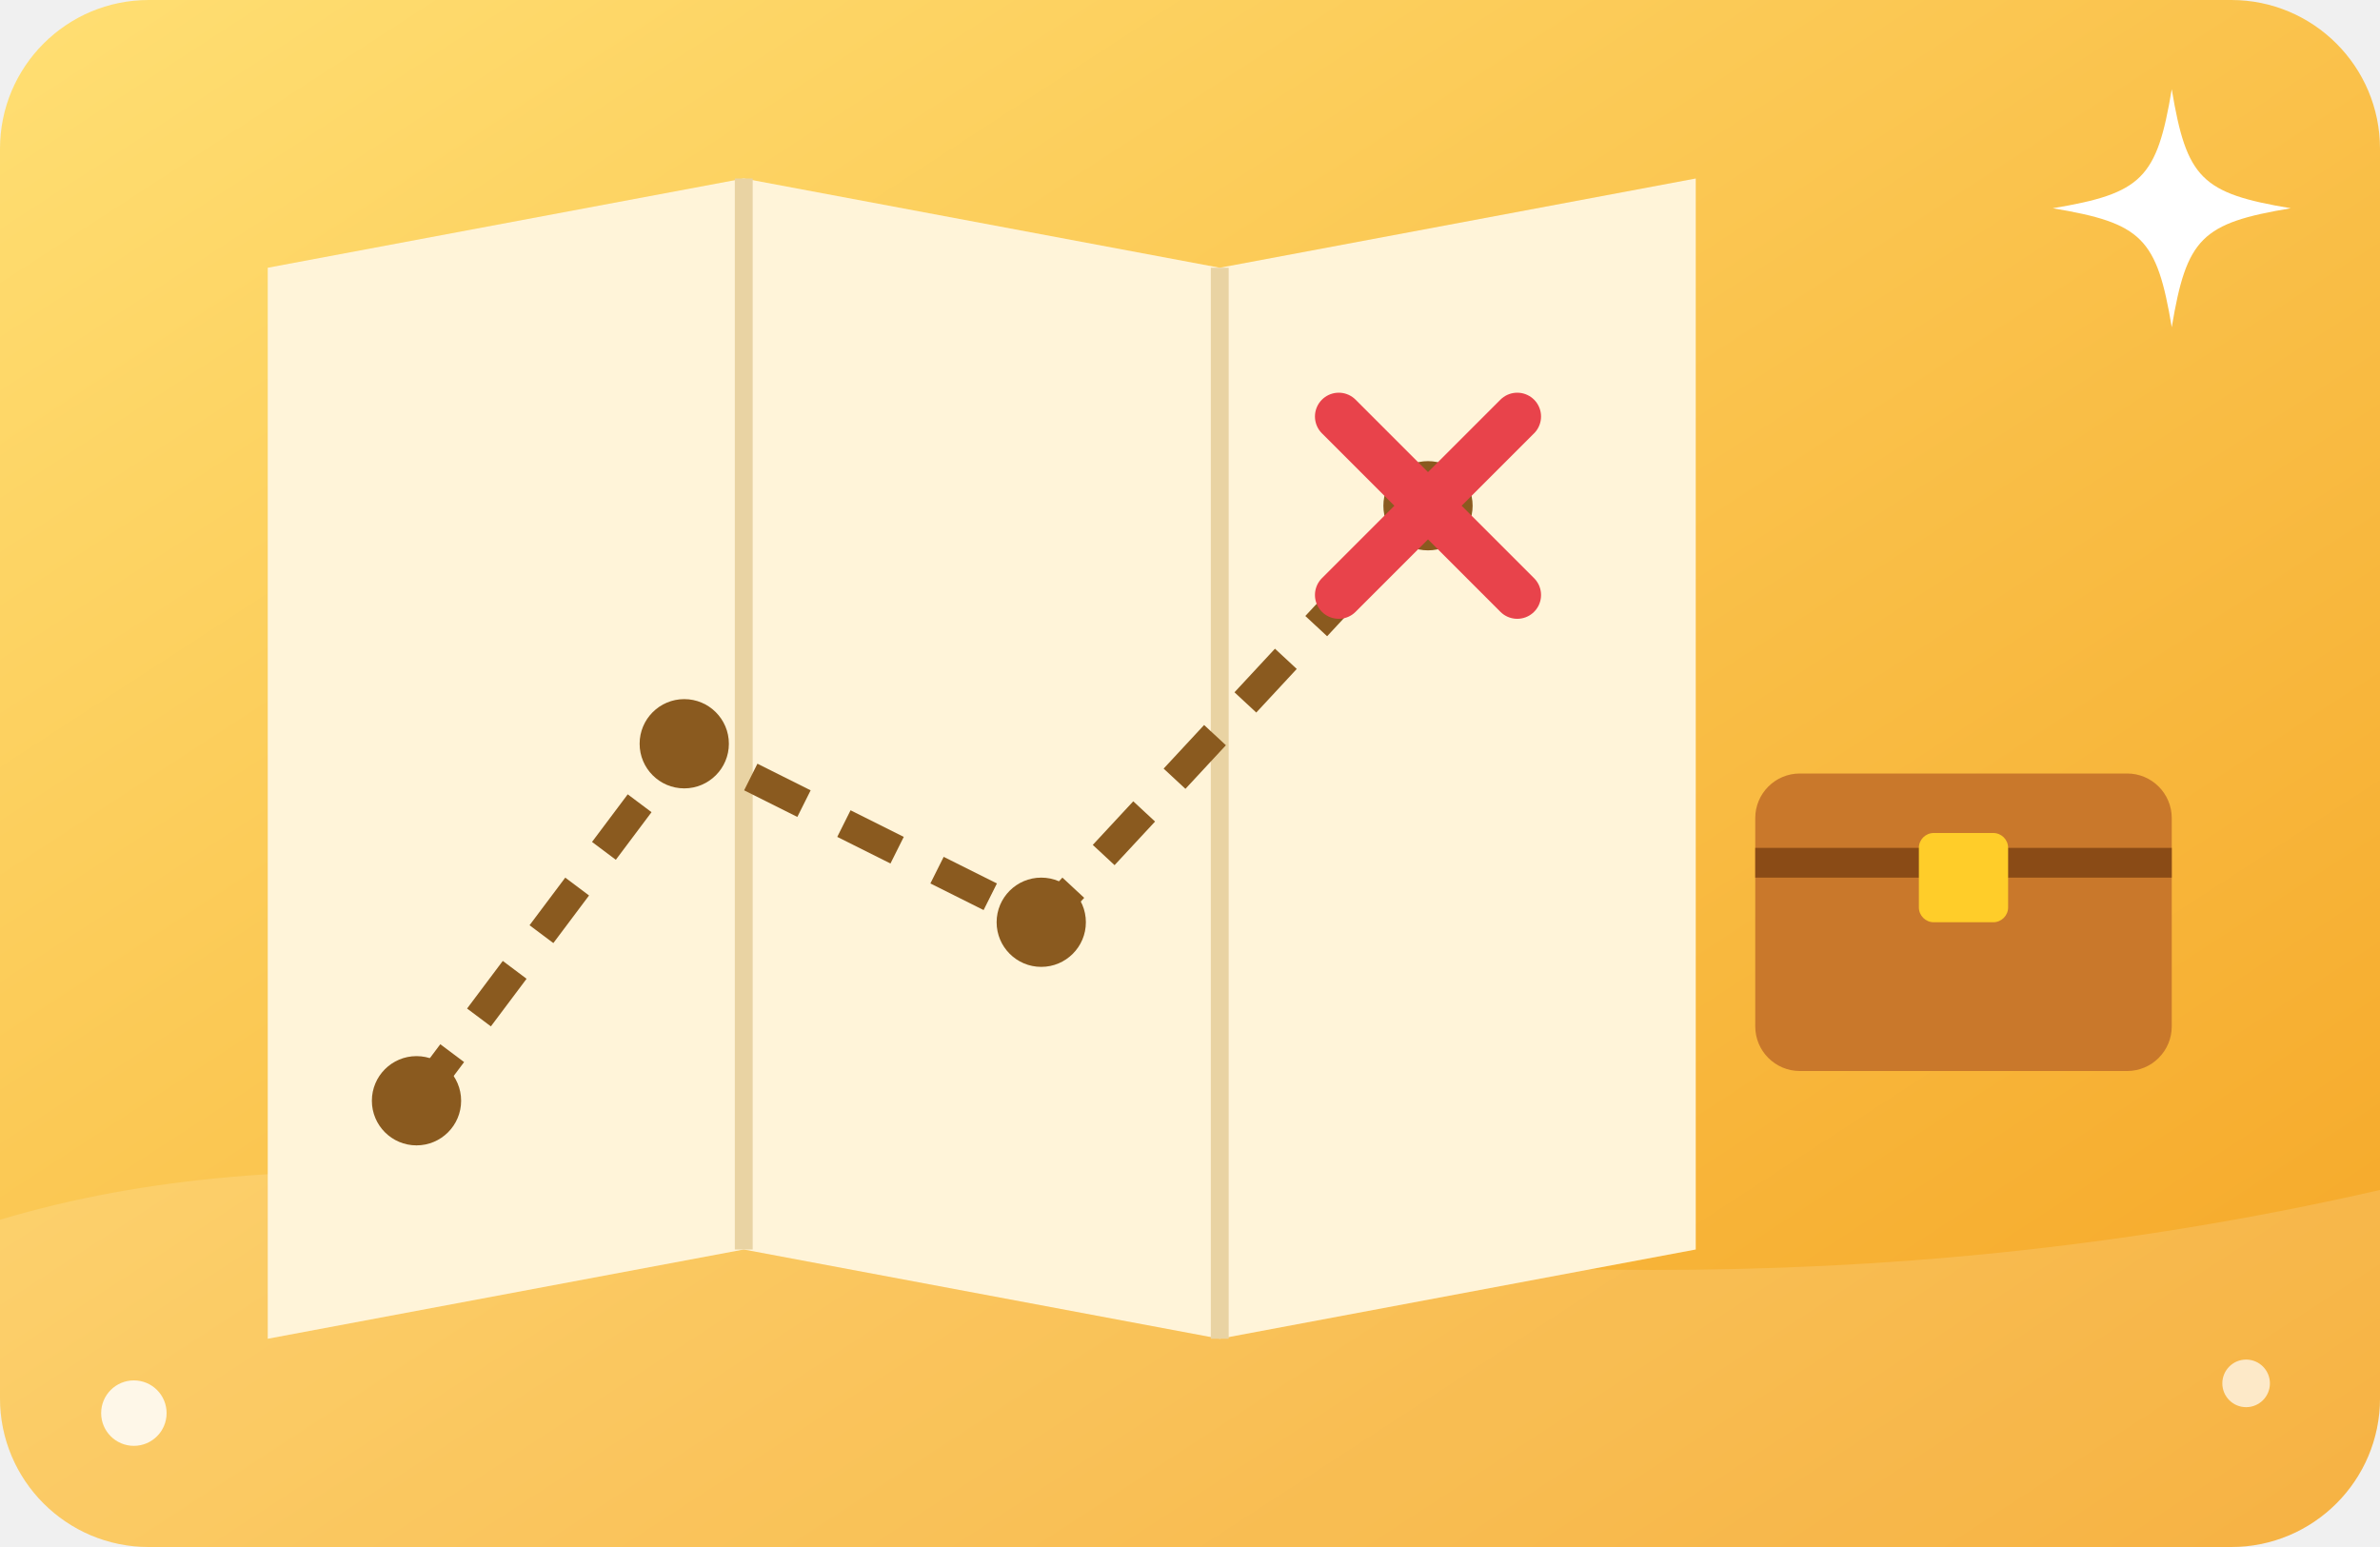
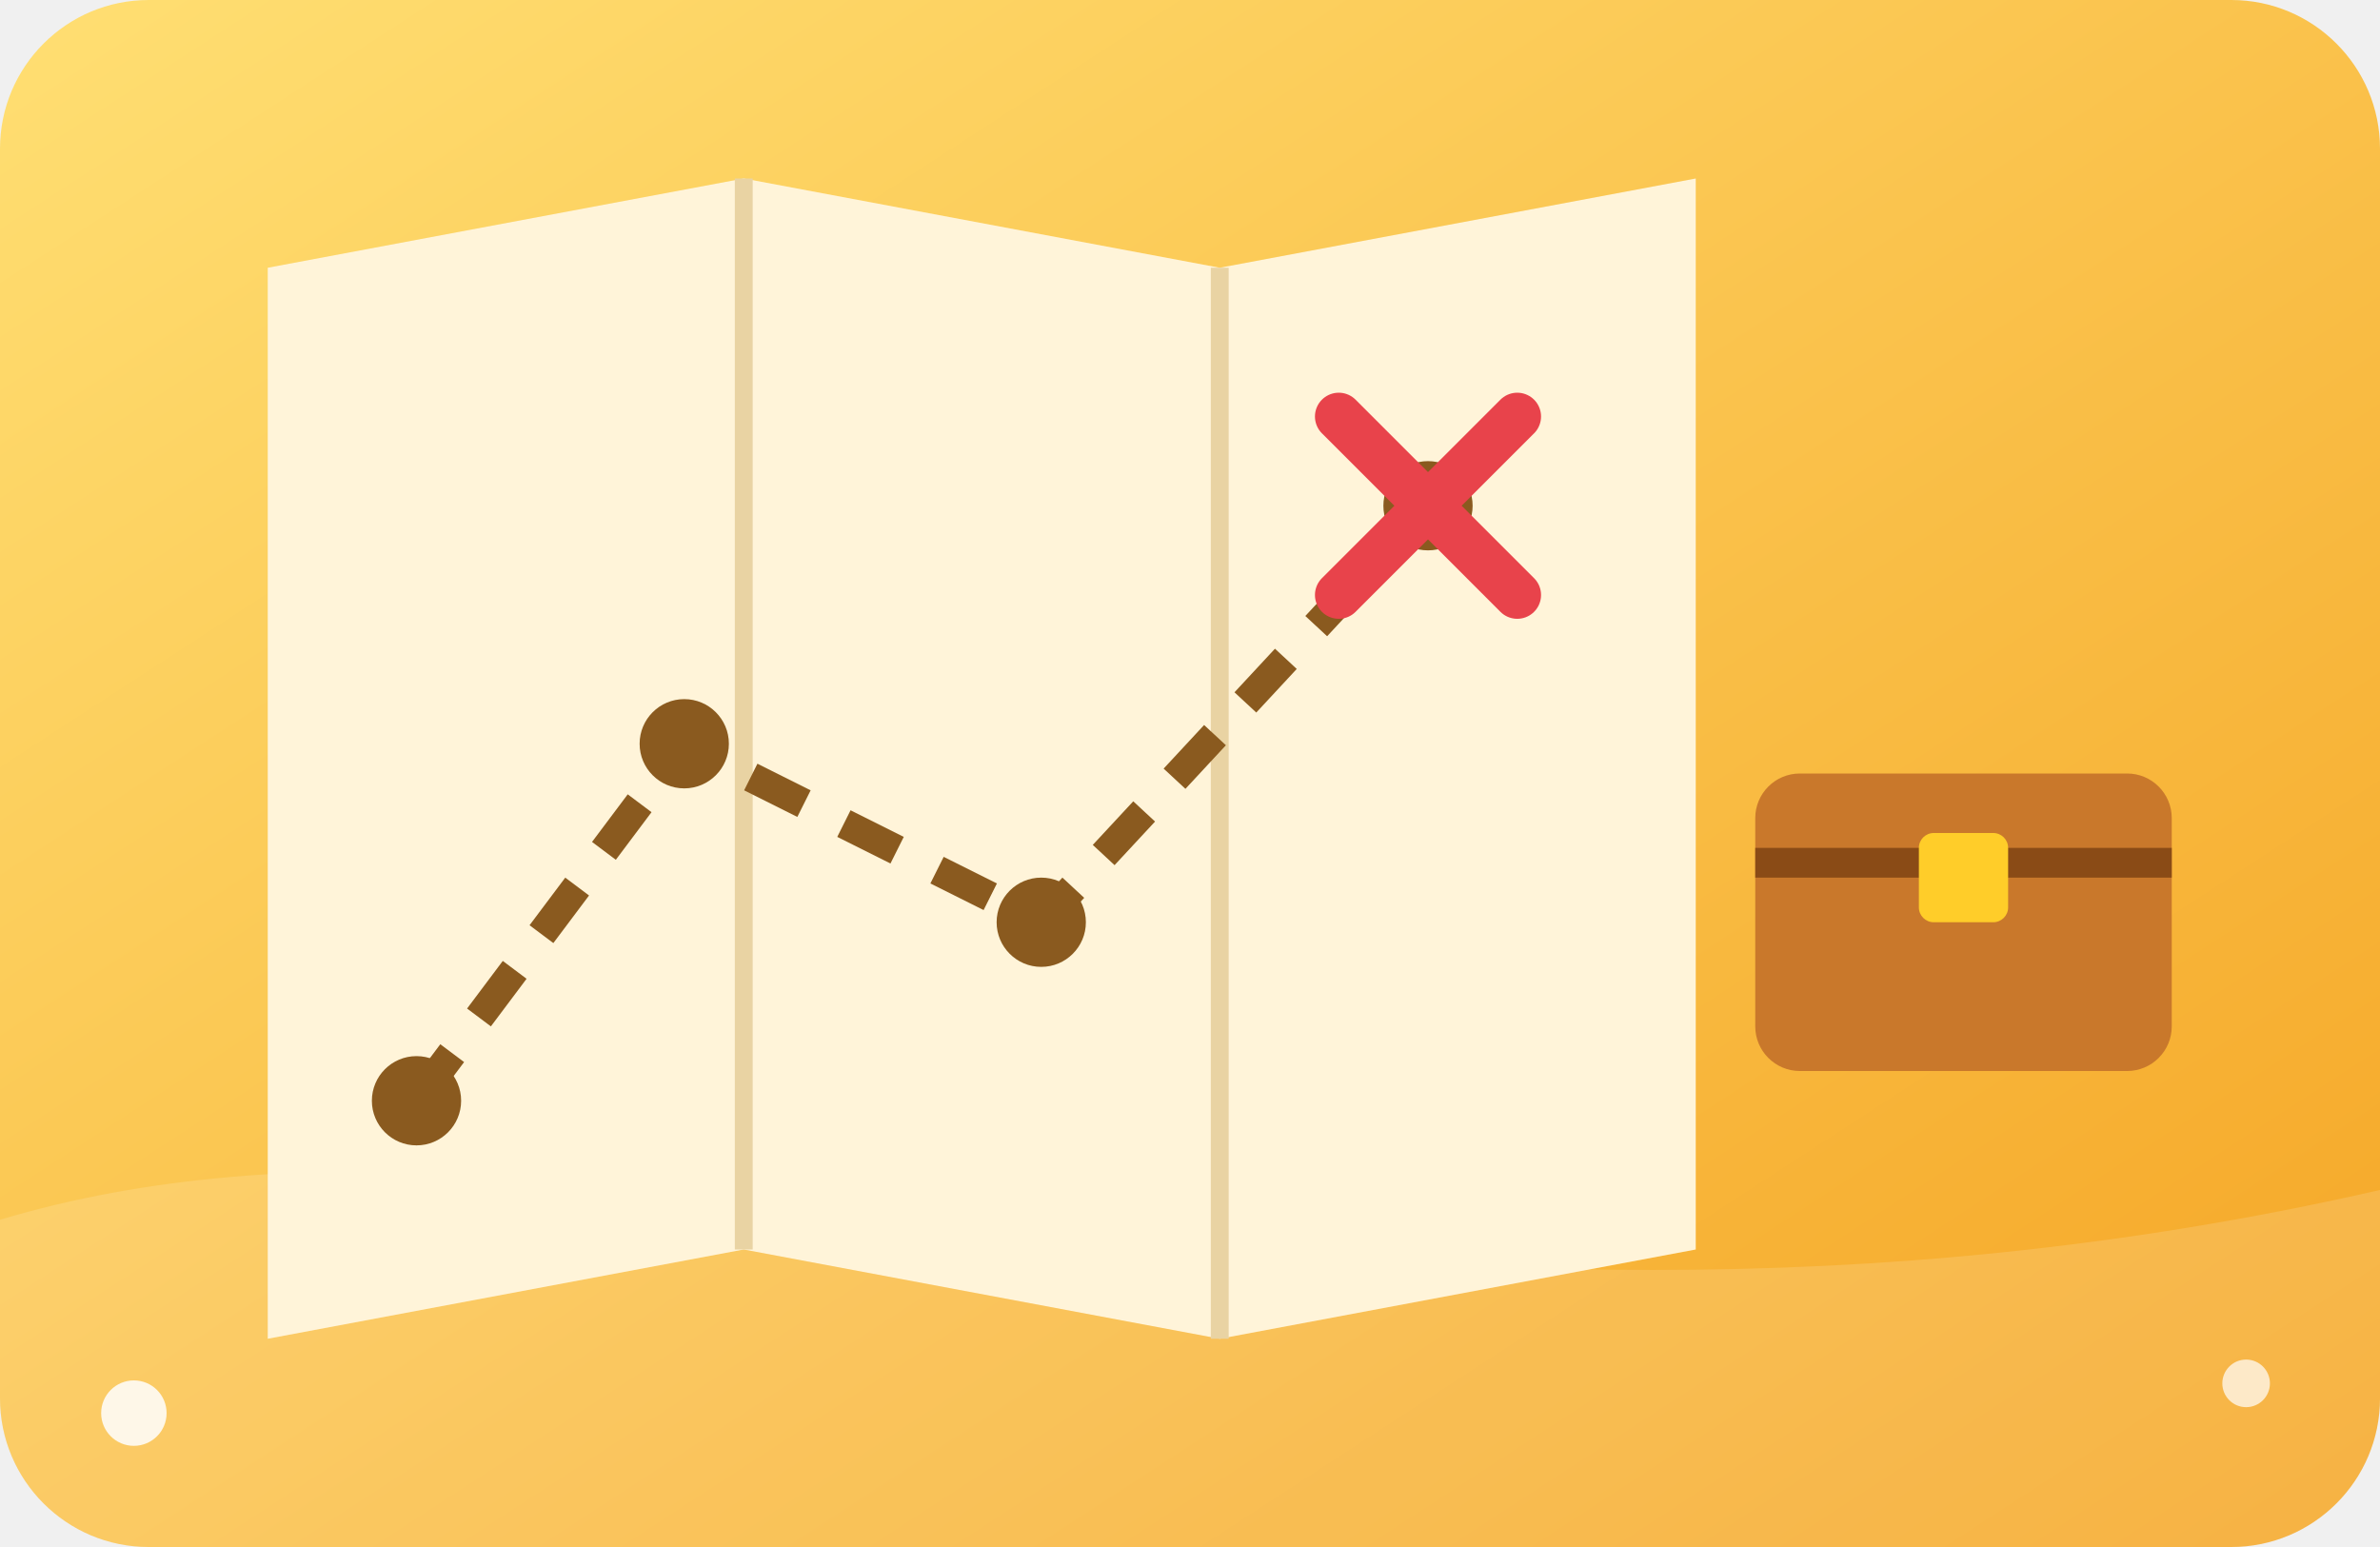
<svg xmlns="http://www.w3.org/2000/svg" viewBox="0 0 160 104" role="img" aria-label="Казына издөө, жеңил">
  <defs>
    <linearGradient id="tjg" x1="0" y1="0" x2="1" y2="1">
      <stop offset="0" stop-color="#FFDF73" />
      <stop offset="1" stop-color="#F5A524" />
    </linearGradient>
    <clipPath id="tjc">
      <rect width="160" height="104" rx="10" />
    </clipPath>
  </defs>
  <g clip-path="url(#tjc)">
    <rect width="160" height="104" fill="url(#tjg)" />
    <path d="M0 82C40 70 90 96 160 80V104H0Z" fill="#fff" opacity=".14" />
  </g>
  <circle cx="9" cy="95" r="2.2" fill="#fff" opacity=".85" />
  <circle cx="151" cy="93" r="1.6" fill="#fff" opacity=".7" />
-   <g transform="translate(146 14)">
-     <path d="M0-8C1-2 2-1 8 0 2 1 1 2 0 8-1 2-2 1-8 0-2-1-1-2 0-8Z" fill="#fff" />
-   </g>
  <path d="M18 18L50 12L82 18L114 12V84L82 90L50 84L18 90Z" fill="#FFF4D9" />
  <path d="M50 12V84M82 18V90" stroke="#E9D3A3" stroke-width="1.2" />
  <path d="M28 74 L46 50 L70 62 L96 34" fill="none" stroke="#8A5A1F" stroke-width="2" stroke-dasharray="4 3" />
  <circle cx="28" cy="74" r="3" fill="#8A5A1F" />
  <circle cx="46" cy="50" r="3" fill="#8A5A1F" />
  <circle cx="70" cy="62" r="3" fill="#8A5A1F" />
  <circle cx="96" cy="34" r="3" fill="#8A5A1F" />
  <path d="M90 28l12 12M102 28l-12 12" stroke="#E8434B" stroke-width="3.2" stroke-linecap="round" />
  <rect x="118" y="52" width="28" height="20" rx="3" fill="#C9782B" />
  <path d="M118 58h28" stroke="#8A4B16" stroke-width="2" />
  <rect x="129" y="56" width="6" height="6" rx="1" fill="#FFCD29" />
</svg>
